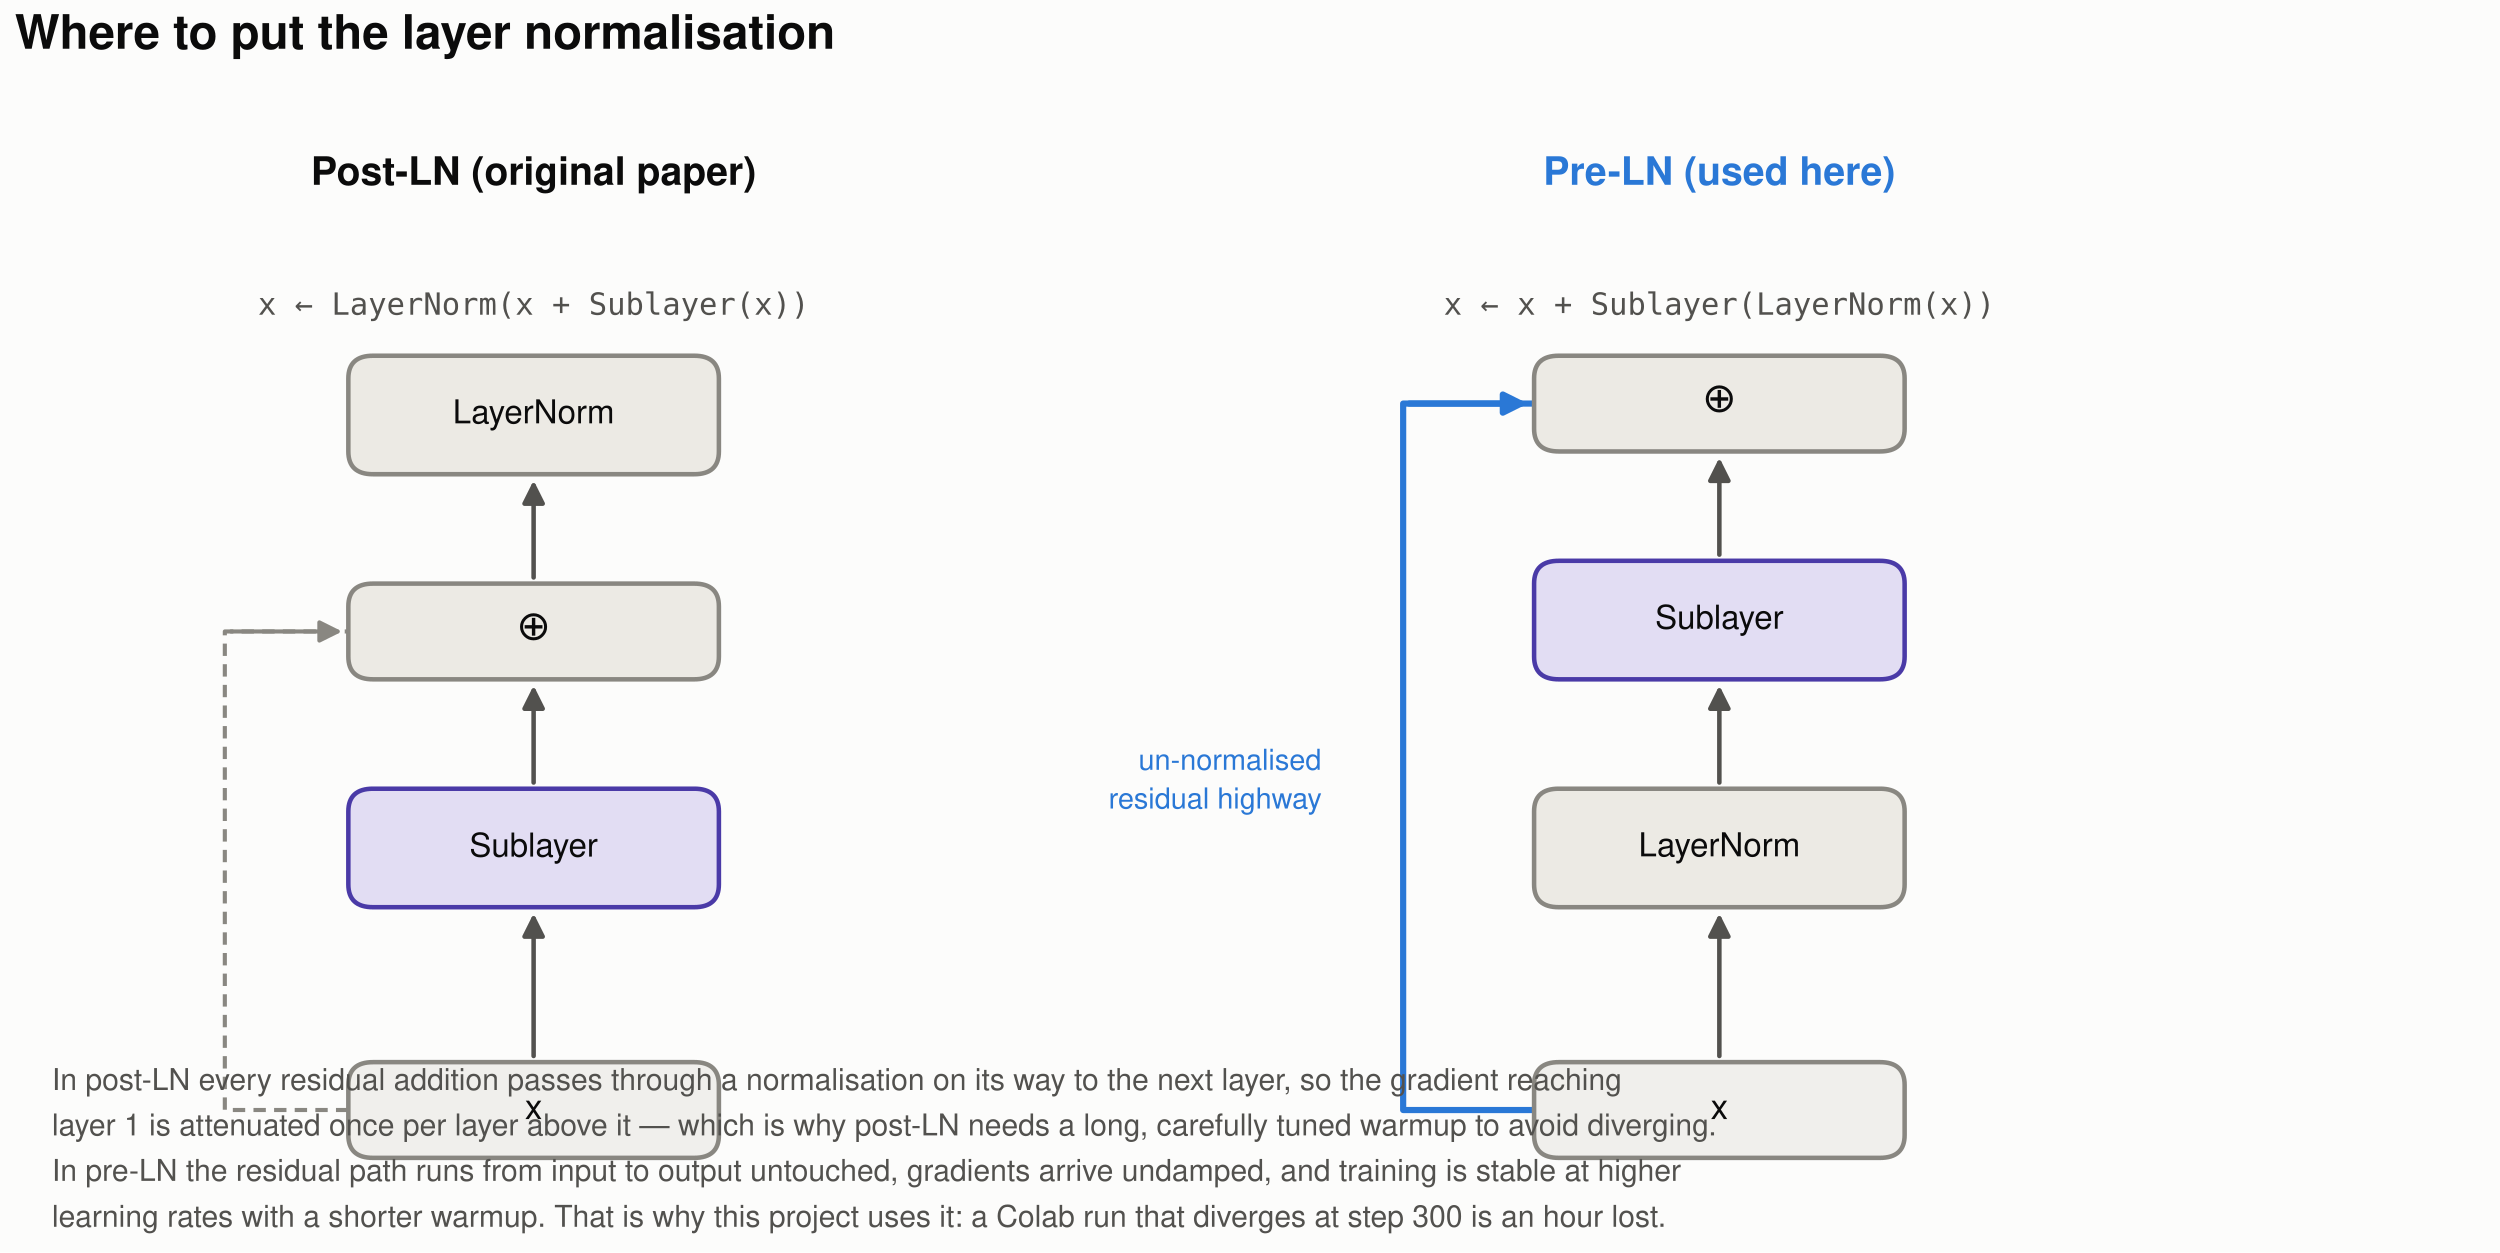
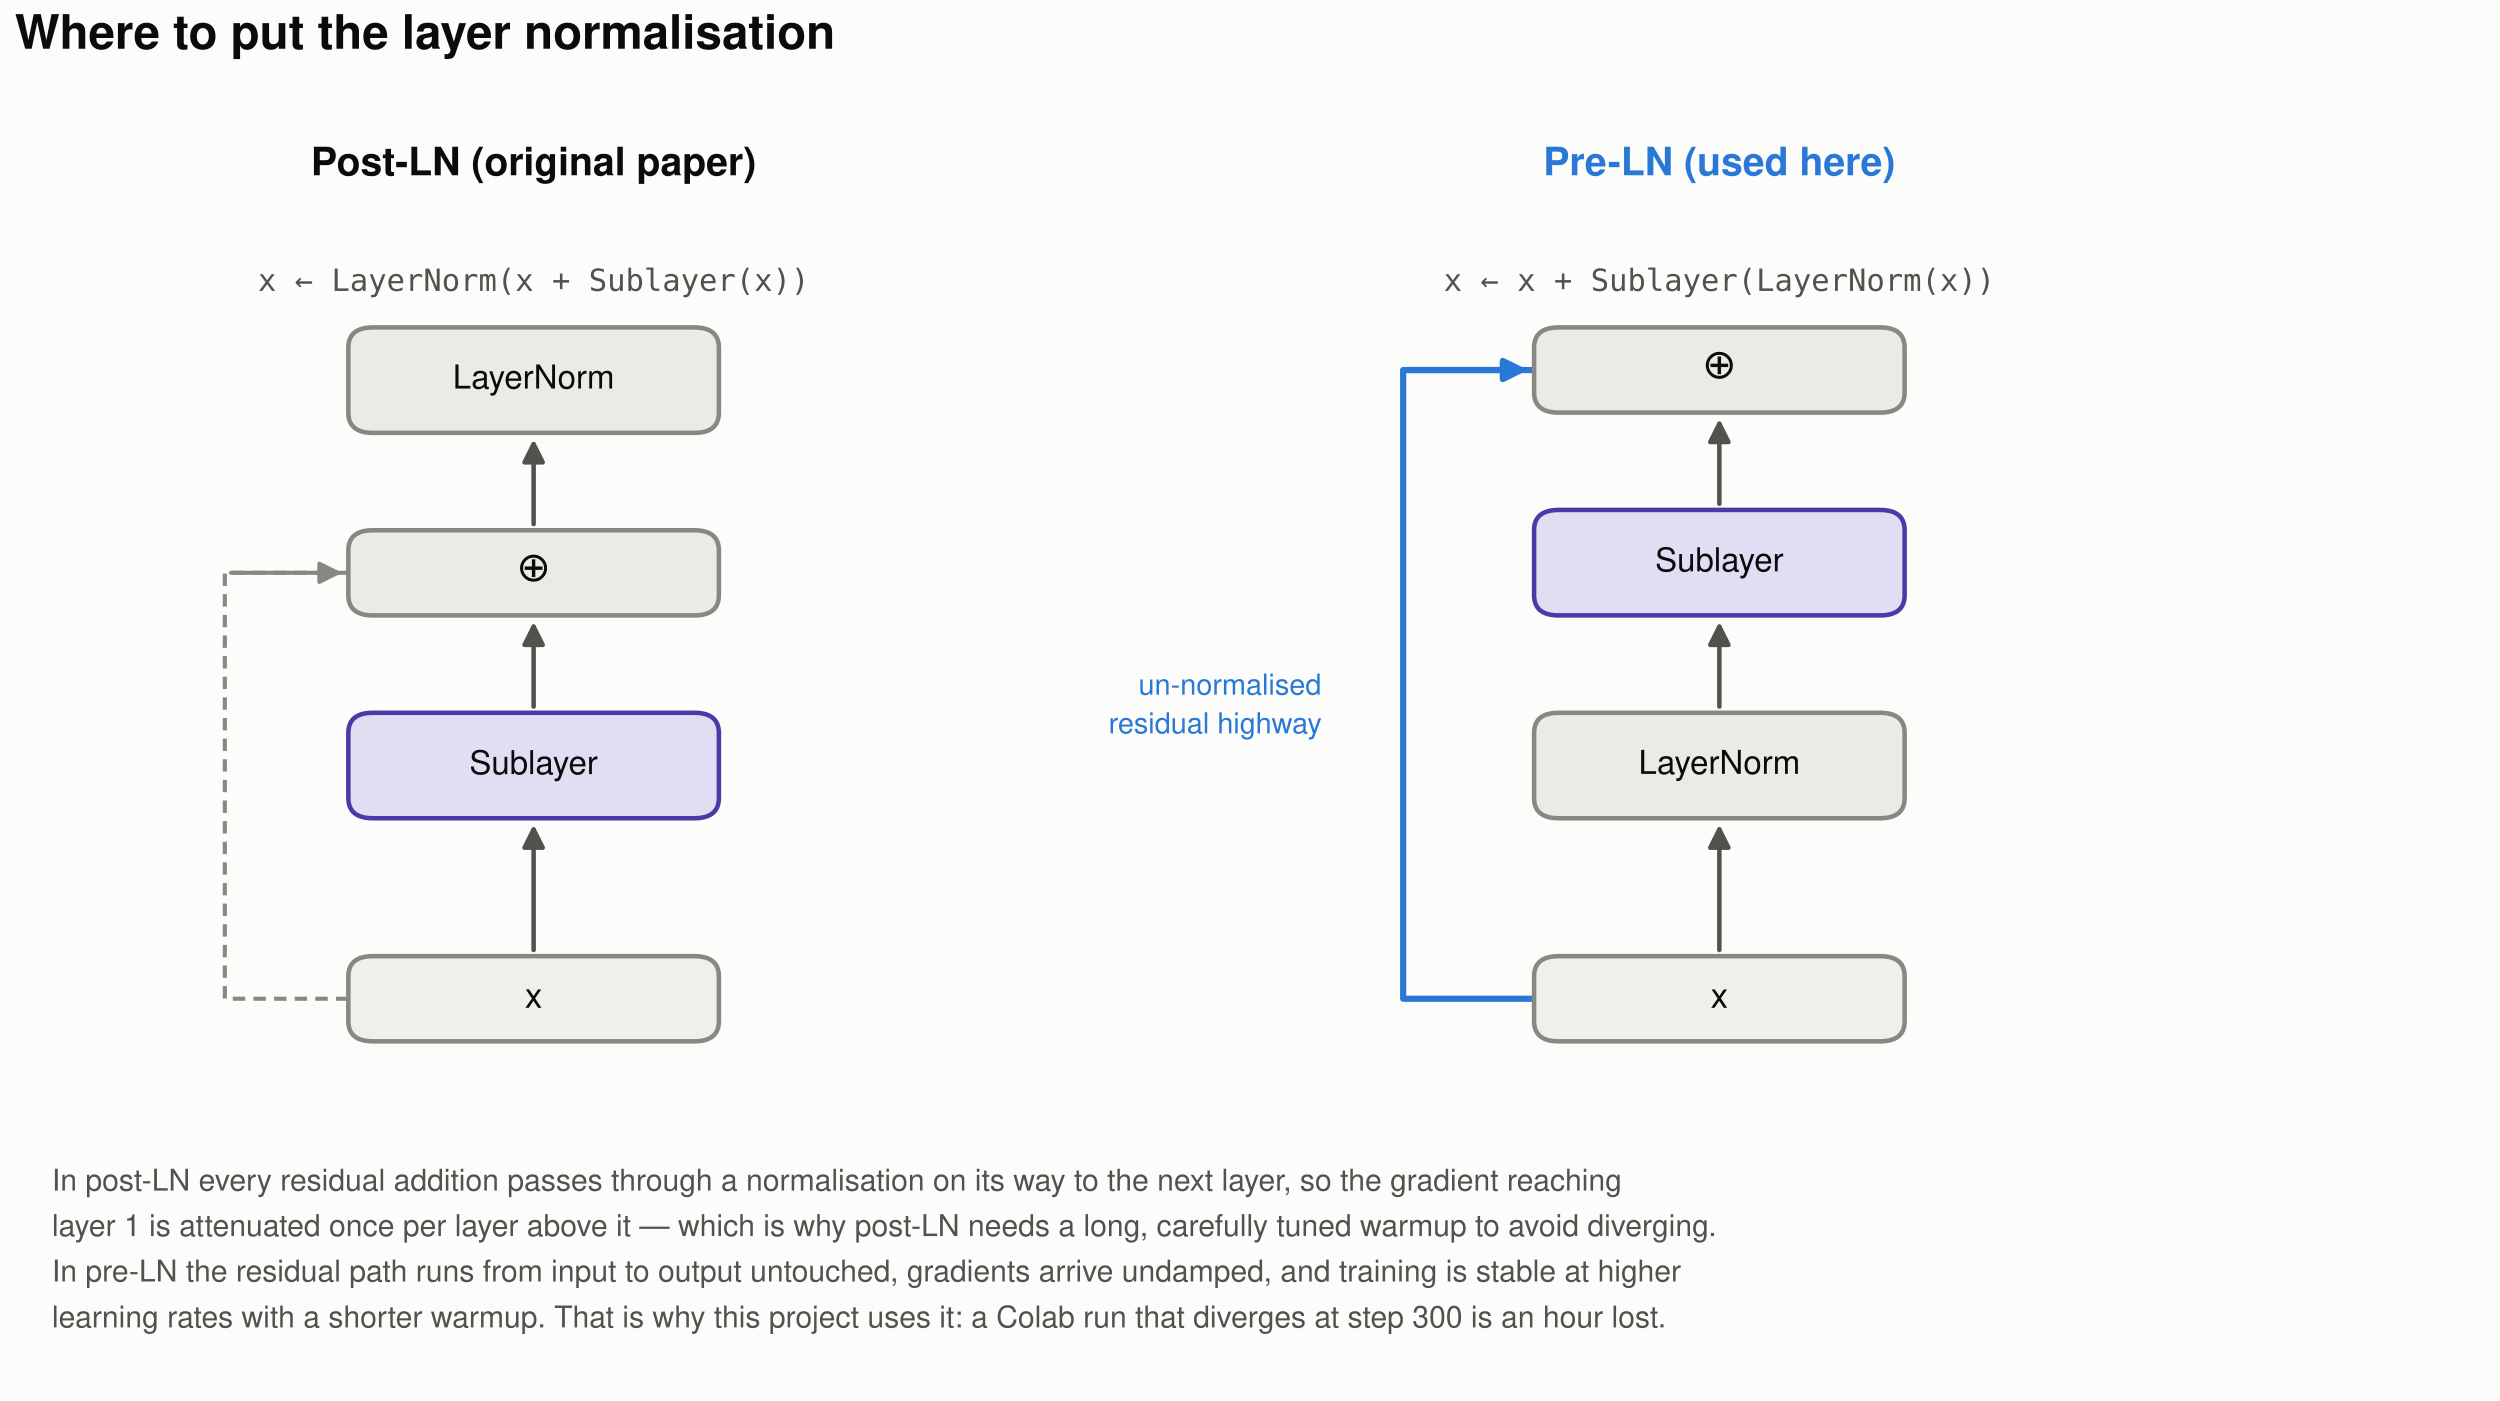
- <svg xmlns="http://www.w3.org/2000/svg" width="606pt" height="303.6pt" viewBox="0 0 606 303.6" version="1.1">
+ <svg xmlns="http://www.w3.org/2000/svg" width="606pt" height="339.6pt" viewBox="0 0 606 339.6" version="1.1">
  <defs>
    <style type="text/css">*{stroke-linejoin: round; stroke-linecap: butt}</style>
  </defs>
  <g id="figure_1">
    <g id="patch_1">
-       <path d="M 0 303.6  L 606 303.6  L 606 0  L 0 0  z " style="fill: #fcfcfb" />
+       <path d="M 0 339.6  L 606 339.6  L 606 0  L 0 0  z " style="fill: #fcfcfb" />
    </g>
    <g id="axes_1">
      <g id="patch_2">
-         <path d="M 3.6 300  L 602.4 300  L 602.4 23.812  L 3.6 23.812  z " style="fill: #fcfcfb" />
+         <path d="M 3.6 336  L 602.4 336  L 602.4 23.812  L 3.6 23.812  z " style="fill: #fcfcfb" />
      </g>
      <g id="matplotlib.axis_1" />
      <g id="matplotlib.axis_2" />
      <g id="patch_3">
-         <path d="M 129.348 255.967  Q 129.348 238.687 129.348 222.636  " clip-path="url(#p34ce3f629d)" style="fill: none; stroke: #52514e; stroke-width: 1.1; stroke-linecap: round" />
-         <path d="M 127.148 227.036  L 129.348 222.636  L 131.548 227.036  z " clip-path="url(#p34ce3f629d)" style="fill: #52514e; stroke: #52514e; stroke-width: 1.1; stroke-linecap: round" />
+         <path d="M 129.348 230.275  Q 129.348 215.059 129.348 201.073  " clip-path="url(#p6c6cb85f8d)" style="fill: none; stroke: #52514e; stroke-width: 1.1; stroke-linecap: round" />
+         <path d="M 127.148 205.473  L 129.348 201.073  L 131.548 205.473  z " clip-path="url(#p6c6cb85f8d)" style="fill: #52514e; stroke: #52514e; stroke-width: 1.1; stroke-linecap: round" />
      </g>
      <g id="patch_4">
-         <path d="M 129.348 189.683  Q 129.348 177.925 129.348 167.397  " clip-path="url(#p34ce3f629d)" style="fill: none; stroke: #52514e; stroke-width: 1.1; stroke-linecap: round" />
-         <path d="M 127.148 171.797  L 129.348 167.397  L 131.548 171.797  z " clip-path="url(#p34ce3f629d)" style="fill: #52514e; stroke: #52514e; stroke-width: 1.1; stroke-linecap: round" />
+         <path d="M 129.348 171.276  Q 129.348 160.979 129.348 151.911  " clip-path="url(#p6c6cb85f8d)" style="fill: none; stroke: #52514e; stroke-width: 1.1; stroke-linecap: round" />
+         <path d="M 127.148 156.311  L 129.348 151.911  L 131.548 156.311  z " clip-path="url(#p6c6cb85f8d)" style="fill: #52514e; stroke: #52514e; stroke-width: 1.1; stroke-linecap: round" />
      </g>
      <g id="patch_5">
-         <path d="M 129.348 139.969  Q 129.348 128.211 129.348 117.683  " clip-path="url(#p34ce3f629d)" style="fill: none; stroke: #52514e; stroke-width: 1.1; stroke-linecap: round" />
-         <path d="M 127.148 122.083  L 129.348 117.683  L 131.548 122.083  z " clip-path="url(#p34ce3f629d)" style="fill: #52514e; stroke: #52514e; stroke-width: 1.1; stroke-linecap: round" />
+         <path d="M 129.348 127.029  Q 129.348 116.731 129.348 107.664  " clip-path="url(#p6c6cb85f8d)" style="fill: none; stroke: #52514e; stroke-width: 1.1; stroke-linecap: round" />
+         <path d="M 127.148 112.064  L 129.348 107.664  L 131.548 112.064  z " clip-path="url(#p6c6cb85f8d)" style="fill: #52514e; stroke: #52514e; stroke-width: 1.1; stroke-linecap: round" />
      </g>
      <g id="line2d_1">
-         <path d="M 84.438 269.066  L 54.498 269.066  L 54.498 153.068  L 84.438 153.068  " clip-path="url(#p34ce3f629d)" style="fill: none; stroke-dasharray: 3,2; stroke-dashoffset: 0; stroke: #898781" />
+         <path d="M 84.438 242.097  L 54.498 242.097  L 54.498 138.854  L 84.438 138.854  " clip-path="url(#p6c6cb85f8d)" style="fill: none; stroke-dasharray: 3,2; stroke-dashoffset: 0; stroke: #898781" />
      </g>
      <g id="patch_6">
-         <path d="M 56 153.068  Q 69.467 153.068 81.817 153.068  " clip-path="url(#p34ce3f629d)" style="fill: none; stroke: #898781; stroke-linecap: round" />
-         <path d="M 77.417 150.868  L 81.817 153.068  L 77.417 155.268  z " clip-path="url(#p34ce3f629d)" style="fill: #898781; stroke: #898781; stroke-linecap: round" />
+         <path d="M 56 138.854  Q 69.467 138.854 81.817 138.854  " clip-path="url(#p6c6cb85f8d)" style="fill: none; stroke: #898781; stroke-linecap: round" />
+         <path d="M 77.417 136.654  L 81.817 138.854  L 77.417 141.054  z " clip-path="url(#p6c6cb85f8d)" style="fill: #898781; stroke: #898781; stroke-linecap: round" />
      </g>
      <g id="patch_7">
-         <path d="M 416.772 255.967  Q 416.772 238.687 416.772 222.636  " clip-path="url(#p34ce3f629d)" style="fill: none; stroke: #52514e; stroke-width: 1.1; stroke-linecap: round" />
-         <path d="M 414.572 227.036  L 416.772 222.636  L 418.972 227.036  z " clip-path="url(#p34ce3f629d)" style="fill: #52514e; stroke: #52514e; stroke-width: 1.1; stroke-linecap: round" />
+         <path d="M 416.772 230.275  Q 416.772 215.059 416.772 201.073  " clip-path="url(#p6c6cb85f8d)" style="fill: none; stroke: #52514e; stroke-width: 1.1; stroke-linecap: round" />
+         <path d="M 414.572 205.473  L 416.772 201.073  L 418.972 205.473  z " clip-path="url(#p6c6cb85f8d)" style="fill: #52514e; stroke: #52514e; stroke-width: 1.1; stroke-linecap: round" />
      </g>
      <g id="patch_8">
-         <path d="M 416.772 189.683  Q 416.772 177.925 416.772 167.397  " clip-path="url(#p34ce3f629d)" style="fill: none; stroke: #52514e; stroke-width: 1.1; stroke-linecap: round" />
-         <path d="M 414.572 171.797  L 416.772 167.397  L 418.972 171.797  z " clip-path="url(#p34ce3f629d)" style="fill: #52514e; stroke: #52514e; stroke-width: 1.1; stroke-linecap: round" />
+         <path d="M 416.772 171.276  Q 416.772 160.979 416.772 151.911  " clip-path="url(#p6c6cb85f8d)" style="fill: none; stroke: #52514e; stroke-width: 1.1; stroke-linecap: round" />
+         <path d="M 414.572 156.311  L 416.772 151.911  L 418.972 156.311  z " clip-path="url(#p6c6cb85f8d)" style="fill: #52514e; stroke: #52514e; stroke-width: 1.1; stroke-linecap: round" />
      </g>
      <g id="patch_9">
-         <path d="M 416.772 134.445  Q 416.772 122.687 416.772 112.159  " clip-path="url(#p34ce3f629d)" style="fill: none; stroke: #52514e; stroke-width: 1.1; stroke-linecap: round" />
-         <path d="M 414.572 116.559  L 416.772 112.159  L 418.972 116.559  z " clip-path="url(#p34ce3f629d)" style="fill: #52514e; stroke: #52514e; stroke-width: 1.1; stroke-linecap: round" />
+         <path d="M 416.772 122.113  Q 416.772 111.815 416.772 102.747  " clip-path="url(#p6c6cb85f8d)" style="fill: none; stroke: #52514e; stroke-width: 1.1; stroke-linecap: round" />
+         <path d="M 414.572 107.147  L 416.772 102.747  L 418.972 107.147  z " clip-path="url(#p6c6cb85f8d)" style="fill: #52514e; stroke: #52514e; stroke-width: 1.1; stroke-linecap: round" />
      </g>
      <g id="line2d_2">
-         <path d="M 371.862 269.066  L 340.125 269.066  L 340.125 97.83  L 371.862 97.83  " clip-path="url(#p34ce3f629d)" style="fill: none; stroke: #2a78d6; stroke-width: 1.5; stroke-linecap: round" />
+         <path d="M 371.862 242.097  L 340.125 242.097  L 340.125 89.691  L 371.862 89.691  " clip-path="url(#p6c6cb85f8d)" style="fill: none; stroke: #2a78d6; stroke-width: 1.5; stroke-linecap: round" />
      </g>
      <g id="patch_10">
-         <path d="M 341.625 97.83  Q 355.992 97.83 368.682 97.83  " clip-path="url(#p34ce3f629d)" style="fill: none; stroke: #2a78d6; stroke-width: 1.5; stroke-linecap: round" />
-         <path d="M 364.282 95.63  L 368.682 97.83  L 364.282 100.03  z " clip-path="url(#p34ce3f629d)" style="fill: #2a78d6; stroke: #2a78d6; stroke-width: 1.5; stroke-linecap: round" />
+         <path d="M 341.625 89.691  Q 355.992 89.691 368.682 89.691  " clip-path="url(#p6c6cb85f8d)" style="fill: none; stroke: #2a78d6; stroke-width: 1.5; stroke-linecap: round" />
+         <path d="M 364.282 87.491  L 368.682 89.691  L 364.282 91.891  z " clip-path="url(#p6c6cb85f8d)" style="fill: #2a78d6; stroke: #2a78d6; stroke-width: 1.5; stroke-linecap: round" />
      </g>
      <g id="text_1">
-         <text style="font-weight: 600; font-size: 9.5px; font-family: 'Helvetica Neue', 'Helvetica', 'Arial', 'DejaVu Sans', sans-serif; text-anchor: middle; fill: #0b0b0b" x="129.348" y="44.802" transform="rotate(-0 129.3479 44.80199)">Post-LN   (original paper)</text>
+         <text style="font-weight: 600; font-size: 9.5px; font-family: 'Helvetica Neue', 'Helvetica', 'Arial', 'DejaVu Sans', sans-serif; text-anchor: middle; fill: #0b0b0b" x="129.348" y="42.494" transform="rotate(-0 129.3479 42.49382)">Post-LN   (original paper)</text>
      </g>
      <g id="patch_11">
-         <path d="M 90.426 280.666  L 168.27 280.666  Q 174.258 280.666 174.258 275.143  L 174.258 262.99  Q 174.258 257.467 168.27 257.467  L 90.426 257.467  Q 84.438 257.467 84.438 262.99  L 84.438 275.143  Q 84.438 280.666 90.426 280.666  z " clip-path="url(#p34ce3f629d)" style="fill: #f0efec; stroke: #898781; stroke-width: 1.1; stroke-linejoin: miter" />
+         <path d="M 90.426 252.422  L 168.27 252.422  Q 174.258 252.422 174.258 247.505  L 174.258 236.689  Q 174.258 231.773 168.27 231.773  L 90.426 231.773  Q 84.438 231.773 84.438 236.689  L 84.438 247.505  Q 84.438 252.422 90.426 252.422  z " clip-path="url(#p6c6cb85f8d)" style="fill: #f0efec; stroke: #898781; stroke-width: 1.1; stroke-linejoin: miter" />
      </g>
      <g id="patch_12">
-         <path d="M 90.426 219.905  L 168.27 219.905  Q 174.258 219.905 174.258 214.381  L 174.258 196.705  Q 174.258 191.182 168.27 191.182  L 90.426 191.182  Q 84.438 191.182 84.438 196.705  L 84.438 214.381  Q 84.438 219.905 90.426 219.905  z " clip-path="url(#p34ce3f629d)" style="fill: #e2ddf3; stroke: #4a3aa7; stroke-width: 1.1; stroke-linejoin: miter" />
+         <path d="M 90.426 198.342  L 168.27 198.342  Q 174.258 198.342 174.258 193.426  L 174.258 177.693  Q 174.258 172.777 168.27 172.777  L 90.426 172.777  Q 84.438 172.777 84.438 177.693  L 84.438 193.426  Q 84.438 198.342 90.426 198.342  z " clip-path="url(#p6c6cb85f8d)" style="fill: #e2ddf3; stroke: #4a3aa7; stroke-width: 1.1; stroke-linejoin: miter" />
      </g>
      <g id="patch_13">
-         <path d="M 90.426 164.667  L 168.27 164.667  Q 174.258 164.667 174.258 159.144  L 174.258 146.991  Q 174.258 141.468 168.27 141.468  L 90.426 141.468  Q 84.438 141.468 84.438 146.991  L 84.438 159.144  Q 84.438 164.667 90.426 164.667  z " clip-path="url(#p34ce3f629d)" style="fill: #eceae4; stroke: #898781; stroke-width: 1.1; stroke-linejoin: miter" />
+         <path d="M 90.426 149.178  L 168.27 149.178  Q 174.258 149.178 174.258 144.262  L 174.258 133.446  Q 174.258 128.53 168.27 128.53  L 90.426 128.53  Q 84.438 128.53 84.438 133.446  L 84.438 144.262  Q 84.438 149.178 90.426 149.178  z " clip-path="url(#p6c6cb85f8d)" style="fill: #eceae4; stroke: #898781; stroke-width: 1.1; stroke-linejoin: miter" />
      </g>
      <g id="patch_14">
-         <path d="M 90.426 114.954  L 168.27 114.954  Q 174.258 114.954 174.258 109.43  L 174.258 91.754  Q 174.258 86.23 168.27 86.23  L 90.426 86.23  Q 84.438 86.23 84.438 91.754  L 84.438 109.43  Q 84.438 114.954 90.426 114.954  z " clip-path="url(#p34ce3f629d)" style="fill: #eceae4; stroke: #898781; stroke-width: 1.1; stroke-linejoin: miter" />
+         <path d="M 90.426 104.931  L 168.27 104.931  Q 174.258 104.931 174.258 100.015  L 174.258 84.283  Q 174.258 79.366 168.27 79.366  L 90.426 79.366  Q 84.438 79.366 84.438 84.283  L 84.438 100.015  Q 84.438 104.931 90.426 104.931  z " clip-path="url(#p6c6cb85f8d)" style="fill: #eceae4; stroke: #898781; stroke-width: 1.1; stroke-linejoin: miter" />
      </g>
      <g id="text_2">
-         <text style="font-size: 7.4px; font-family: 'DejaVu Sans Mono', 'Bitstream Vera Sans Mono', 'Computer Modern Typewriter', 'Andale Mono', 'Nimbus Mono L', 'Courier New', 'Courier', 'Fixed', 'Terminal', monospace; text-anchor: middle; fill: #52514e" x="129.348" y="76.287" transform="rotate(-0 129.3479 76.2874)">x ← LayerNorm(x + Sublayer(x))</text>
+         <text style="font-size: 7.4px; font-family: 'DejaVu Sans Mono', 'Bitstream Vera Sans Mono', 'Computer Modern Typewriter', 'Andale Mono', 'Nimbus Mono L', 'Courier New', 'Courier', 'Fixed', 'Terminal', monospace; text-anchor: middle; fill: #52514e" x="129.348" y="70.517" transform="rotate(-0 129.3479 70.51698)">x ← LayerNorm(x + Sublayer(x))</text>
      </g>
      <g id="text_3">
-         <text style="font-weight: 600; font-size: 9.5px; font-family: 'Helvetica Neue', 'Helvetica', 'Arial', 'DejaVu Sans', sans-serif; text-anchor: middle; fill: #2a78d6" x="416.772" y="44.802" transform="rotate(-0 416.7717 44.80199)">Pre-LN   (used here)</text>
+         <text style="font-weight: 600; font-size: 9.5px; font-family: 'Helvetica Neue', 'Helvetica', 'Arial', 'DejaVu Sans', sans-serif; text-anchor: middle; fill: #2a78d6" x="416.772" y="42.494" transform="rotate(-0 416.7717 42.49382)">Pre-LN   (used here)</text>
      </g>
      <g id="patch_15">
-         <path d="M 377.85 280.666  L 455.694 280.666  Q 461.682 280.666 461.682 275.143  L 461.682 262.99  Q 461.682 257.467 455.694 257.467  L 377.85 257.467  Q 371.862 257.467 371.862 262.99  L 371.862 275.143  Q 371.862 280.666 377.85 280.666  z " clip-path="url(#p34ce3f629d)" style="fill: #f0efec; stroke: #898781; stroke-width: 1.1; stroke-linejoin: miter" />
+         <path d="M 377.85 252.422  L 455.694 252.422  Q 461.682 252.422 461.682 247.505  L 461.682 236.689  Q 461.682 231.773 455.694 231.773  L 377.85 231.773  Q 371.862 231.773 371.862 236.689  L 371.862 247.505  Q 371.862 252.422 377.85 252.422  z " clip-path="url(#p6c6cb85f8d)" style="fill: #f0efec; stroke: #898781; stroke-width: 1.1; stroke-linejoin: miter" />
      </g>
      <g id="patch_16">
-         <path d="M 377.85 219.905  L 455.694 219.905  Q 461.682 219.905 461.682 214.381  L 461.682 196.705  Q 461.682 191.182 455.694 191.182  L 377.85 191.182  Q 371.862 191.182 371.862 196.705  L 371.862 214.381  Q 371.862 219.905 377.85 219.905  z " clip-path="url(#p34ce3f629d)" style="fill: #eceae4; stroke: #898781; stroke-width: 1.1; stroke-linejoin: miter" />
+         <path d="M 377.85 198.342  L 455.694 198.342  Q 461.682 198.342 461.682 193.426  L 461.682 177.693  Q 461.682 172.777 455.694 172.777  L 377.85 172.777  Q 371.862 172.777 371.862 177.693  L 371.862 193.426  Q 371.862 198.342 377.85 198.342  z " clip-path="url(#p6c6cb85f8d)" style="fill: #eceae4; stroke: #898781; stroke-width: 1.1; stroke-linejoin: miter" />
      </g>
      <g id="patch_17">
-         <path d="M 377.85 164.667  L 455.694 164.667  Q 461.682 164.667 461.682 159.144  L 461.682 141.468  Q 461.682 135.944 455.694 135.944  L 377.85 135.944  Q 371.862 135.944 371.862 141.468  L 371.862 159.144  Q 371.862 164.667 377.85 164.667  z " clip-path="url(#p34ce3f629d)" style="fill: #e2ddf3; stroke: #4a3aa7; stroke-width: 1.1; stroke-linejoin: miter" />
+         <path d="M 377.85 149.178  L 455.694 149.178  Q 461.682 149.178 461.682 144.262  L 461.682 128.53  Q 461.682 123.613 455.694 123.613  L 377.85 123.613  Q 371.862 123.613 371.862 128.53  L 371.862 144.262  Q 371.862 149.178 377.85 149.178  z " clip-path="url(#p6c6cb85f8d)" style="fill: #e2ddf3; stroke: #4a3aa7; stroke-width: 1.1; stroke-linejoin: miter" />
      </g>
      <g id="patch_18">
-         <path d="M 377.85 109.43  L 455.694 109.43  Q 461.682 109.43 461.682 103.906  L 461.682 91.754  Q 461.682 86.23 455.694 86.23  L 377.85 86.23  Q 371.862 86.23 371.862 91.754  L 371.862 103.906  Q 371.862 109.43 377.85 109.43  z " clip-path="url(#p34ce3f629d)" style="fill: #eceae4; stroke: #898781; stroke-width: 1.1; stroke-linejoin: miter" />
+         <path d="M 377.85 100.015  L 455.694 100.015  Q 461.682 100.015 461.682 95.099  L 461.682 84.283  Q 461.682 79.366 455.694 79.366  L 377.85 79.366  Q 371.862 79.366 371.862 84.283  L 371.862 95.099  Q 371.862 100.015 377.85 100.015  z " clip-path="url(#p6c6cb85f8d)" style="fill: #eceae4; stroke: #898781; stroke-width: 1.1; stroke-linejoin: miter" />
      </g>
      <g id="text_4">
-         <text style="font-size: 7.4px; font-family: 'DejaVu Sans Mono', 'Bitstream Vera Sans Mono', 'Computer Modern Typewriter', 'Andale Mono', 'Nimbus Mono L', 'Courier New', 'Courier', 'Fixed', 'Terminal', monospace; text-anchor: middle; fill: #52514e" x="416.772" y="76.287" transform="rotate(-0 416.7717 76.2874)">x ← x + Sublayer(LayerNorm(x))</text>
+         <text style="font-size: 7.4px; font-family: 'DejaVu Sans Mono', 'Bitstream Vera Sans Mono', 'Computer Modern Typewriter', 'Andale Mono', 'Nimbus Mono L', 'Courier New', 'Courier', 'Fixed', 'Terminal', monospace; text-anchor: middle; fill: #52514e" x="416.772" y="70.517" transform="rotate(-0 416.7717 70.51698)">x ← x + Sublayer(LayerNorm(x))</text>
      </g>
      <g id="text_5">
-         <text style="font-size: 7px; font-family: 'Helvetica Neue', 'Helvetica', 'Arial', 'DejaVu Sans', sans-serif; fill: #2a78d6" transform="translate(275.968 186.6035)">un-normalised</text>
-         <text style="font-size: 7px; font-family: 'Helvetica Neue', 'Helvetica', 'Arial', 'DejaVu Sans', sans-serif; fill: #2a78d6" transform="translate(268.7197 195.9803)">residual highway</text>
+         <text style="font-size: 7px; font-family: 'Helvetica Neue', 'Helvetica', 'Arial', 'DejaVu Sans', sans-serif; fill: #2a78d6" transform="translate(275.968 168.3812)">un-normalised</text>
+         <text style="font-size: 7px; font-family: 'Helvetica Neue', 'Helvetica', 'Arial', 'DejaVu Sans', sans-serif; fill: #2a78d6" transform="translate(268.7197 177.7579)">residual highway</text>
      </g>
      <g id="text_6">
-         <text style="font-size: 7.3px; font-family: 'Helvetica Neue', 'Helvetica', 'Arial', 'DejaVu Sans', sans-serif; fill: #52514e" transform="translate(12.58199 264.2106)">In post-LN every residual addition passes through a normalisation on its way to the next layer, so the gradient reaching</text>
-         <text style="font-size: 7.3px; font-family: 'Helvetica Neue', 'Helvetica', 'Arial', 'DejaVu Sans', sans-serif; fill: #52514e" transform="translate(12.58199 275.2243)">layer 1 is attenuated once per layer above it — which is why post-LN needs a long, carefully tuned warmup to avoid diverging.</text>
-         <text style="font-size: 7.3px; font-family: 'Helvetica Neue', 'Helvetica', 'Arial', 'DejaVu Sans', sans-serif; fill: #52514e" transform="translate(12.58199 286.2379)">In pre-LN the residual path runs from input to output untouched, gradients arrive undamped, and training is stable at higher</text>
-         <text style="font-size: 7.3px; font-family: 'Helvetica Neue', 'Helvetica', 'Arial', 'DejaVu Sans', sans-serif; fill: #52514e" transform="translate(12.58199 297.3686)">learning rates with a shorter warmup. That is why this project uses it: a Colab run that diverges at step 300 is an hour lost.</text>
+         <text style="font-size: 7.3px; font-family: 'Helvetica Neue', 'Helvetica', 'Arial', 'DejaVu Sans', sans-serif; fill: #52514e" transform="translate(12.58199 288.6073)">In post-LN every residual addition passes through a normalisation on its way to the next layer, so the gradient reaching</text>
+         <text style="font-size: 7.3px; font-family: 'Helvetica Neue', 'Helvetica', 'Arial', 'DejaVu Sans', sans-serif; fill: #52514e" transform="translate(12.58199 299.6209)">layer 1 is attenuated once per layer above it — which is why post-LN needs a long, carefully tuned warmup to avoid diverging.</text>
+         <text style="font-size: 7.3px; font-family: 'Helvetica Neue', 'Helvetica', 'Arial', 'DejaVu Sans', sans-serif; fill: #52514e" transform="translate(12.58199 310.6346)">In pre-LN the residual path runs from input to output untouched, gradients arrive undamped, and training is stable at higher</text>
+         <text style="font-size: 7.3px; font-family: 'Helvetica Neue', 'Helvetica', 'Arial', 'DejaVu Sans', sans-serif; fill: #52514e" transform="translate(12.58199 321.7653)">learning rates with a shorter warmup. That is why this project uses it: a Colab run that diverges at step 300 is an hour lost.</text>
      </g>
      <g id="text_7">
        <text style="font-weight: 600; font-size: 11.5px; font-family: 'Helvetica Neue', 'Helvetica', 'Arial', 'DejaVu Sans', sans-serif; text-anchor: start; fill: #0b0b0b" x="3.6" y="11.812" transform="rotate(-0 3.6 11.81172)">Where to put the layer normalisation</text>
      </g>
      <g id="text_8">
-         <text style="font-size: 8.5px; font-family: 'Helvetica Neue', 'Helvetica', 'Arial', 'DejaVu Sans', sans-serif; text-anchor: middle; fill: #0b0b0b" x="129.348" y="271.264" transform="rotate(-0 129.3479 271.2639)">x</text>
+         <text style="font-size: 8.5px; font-family: 'Helvetica Neue', 'Helvetica', 'Arial', 'DejaVu Sans', sans-serif; text-anchor: middle; fill: #0b0b0b" x="129.348" y="244.295" transform="rotate(-0 129.3479 244.2947)">x</text>
      </g>
      <g id="text_9">
-         <text style="font-size: 8px; font-family: 'Helvetica Neue', 'Helvetica', 'Arial', 'DejaVu Sans', sans-serif; text-anchor: middle; fill: #0b0b0b" x="129.348" y="207.639" transform="rotate(-0 129.3479 207.6389)">Sublayer</text>
+         <text style="font-size: 8px; font-family: 'Helvetica Neue', 'Helvetica', 'Arial', 'DejaVu Sans', sans-serif; text-anchor: middle; fill: #0b0b0b" x="129.348" y="187.655" transform="rotate(-0 129.3479 187.655)">Sublayer</text>
      </g>
      <g id="text_10">
-         <g style="fill: #0b0b0b" transform="translate(125.1479 155.6528)">
+         <g style="fill: #0b0b0b" transform="translate(125.1479 141.4393)">
          <text>
            <tspan x="0" y="-0.578" style="font-size: 10px; font-family: 'DejaVu Sans'; fill: #0b0b0b">⊕</tspan>
          </text>
        </g>
      </g>
      <g id="text_11">
-         <text style="font-size: 8px; font-family: 'Helvetica Neue', 'Helvetica', 'Arial', 'DejaVu Sans', sans-serif; text-anchor: middle; fill: #0b0b0b" x="129.348" y="102.62" transform="rotate(-0 129.3479 102.6201)">LayerNorm</text>
+         <text style="font-size: 8px; font-family: 'Helvetica Neue', 'Helvetica', 'Arial', 'DejaVu Sans', sans-serif; text-anchor: middle; fill: #0b0b0b" x="129.348" y="94.177" transform="rotate(-0 129.3479 94.17702)">LayerNorm</text>
      </g>
      <g id="text_12">
-         <text style="font-size: 8.5px; font-family: 'Helvetica Neue', 'Helvetica', 'Arial', 'DejaVu Sans', sans-serif; text-anchor: middle; fill: #0b0b0b" x="416.772" y="271.264" transform="rotate(-0 416.7717 271.2639)">x</text>
+         <text style="font-size: 8.5px; font-family: 'Helvetica Neue', 'Helvetica', 'Arial', 'DejaVu Sans', sans-serif; text-anchor: middle; fill: #0b0b0b" x="416.772" y="244.295" transform="rotate(-0 416.7717 244.2947)">x</text>
      </g>
      <g id="text_13">
-         <text style="font-size: 8px; font-family: 'Helvetica Neue', 'Helvetica', 'Arial', 'DejaVu Sans', sans-serif; text-anchor: middle; fill: #0b0b0b" x="416.772" y="207.571" transform="rotate(-0 416.7717 207.5714)">LayerNorm</text>
+         <text style="font-size: 8px; font-family: 'Helvetica Neue', 'Helvetica', 'Arial', 'DejaVu Sans', sans-serif; text-anchor: middle; fill: #0b0b0b" x="416.772" y="187.588" transform="rotate(-0 416.7717 187.5875)">LayerNorm</text>
      </g>
      <g id="text_14">
-         <text style="font-size: 8px; font-family: 'Helvetica Neue', 'Helvetica', 'Arial', 'DejaVu Sans', sans-serif; text-anchor: middle; fill: #0b0b0b" x="416.772" y="152.401" transform="rotate(-0 416.7717 152.4014)">Sublayer</text>
+         <text style="font-size: 8px; font-family: 'Helvetica Neue', 'Helvetica', 'Arial', 'DejaVu Sans', sans-serif; text-anchor: middle; fill: #0b0b0b" x="416.772" y="138.492" transform="rotate(-0 416.7717 138.4916)">Sublayer</text>
      </g>
      <g id="text_15">
-         <g style="fill: #0b0b0b" transform="translate(412.5717 100.4152)">
+         <g style="fill: #0b0b0b" transform="translate(412.5717 92.27588)">
          <text>
            <tspan x="0" y="-0.578" style="font-size: 10px; font-family: 'DejaVu Sans'; fill: #0b0b0b">⊕</tspan>
          </text>
        </g>
      </g>
    </g>
  </g>
  <defs>
-     <clipPath id="p34ce3f629d">
-       <rect x="3.6" y="23.812" width="598.8" height="276.188" />
+     <clipPath id="p6c6cb85f8d">
+       <rect x="3.6" y="23.812" width="598.8" height="312.188" />
    </clipPath>
  </defs>
</svg>
